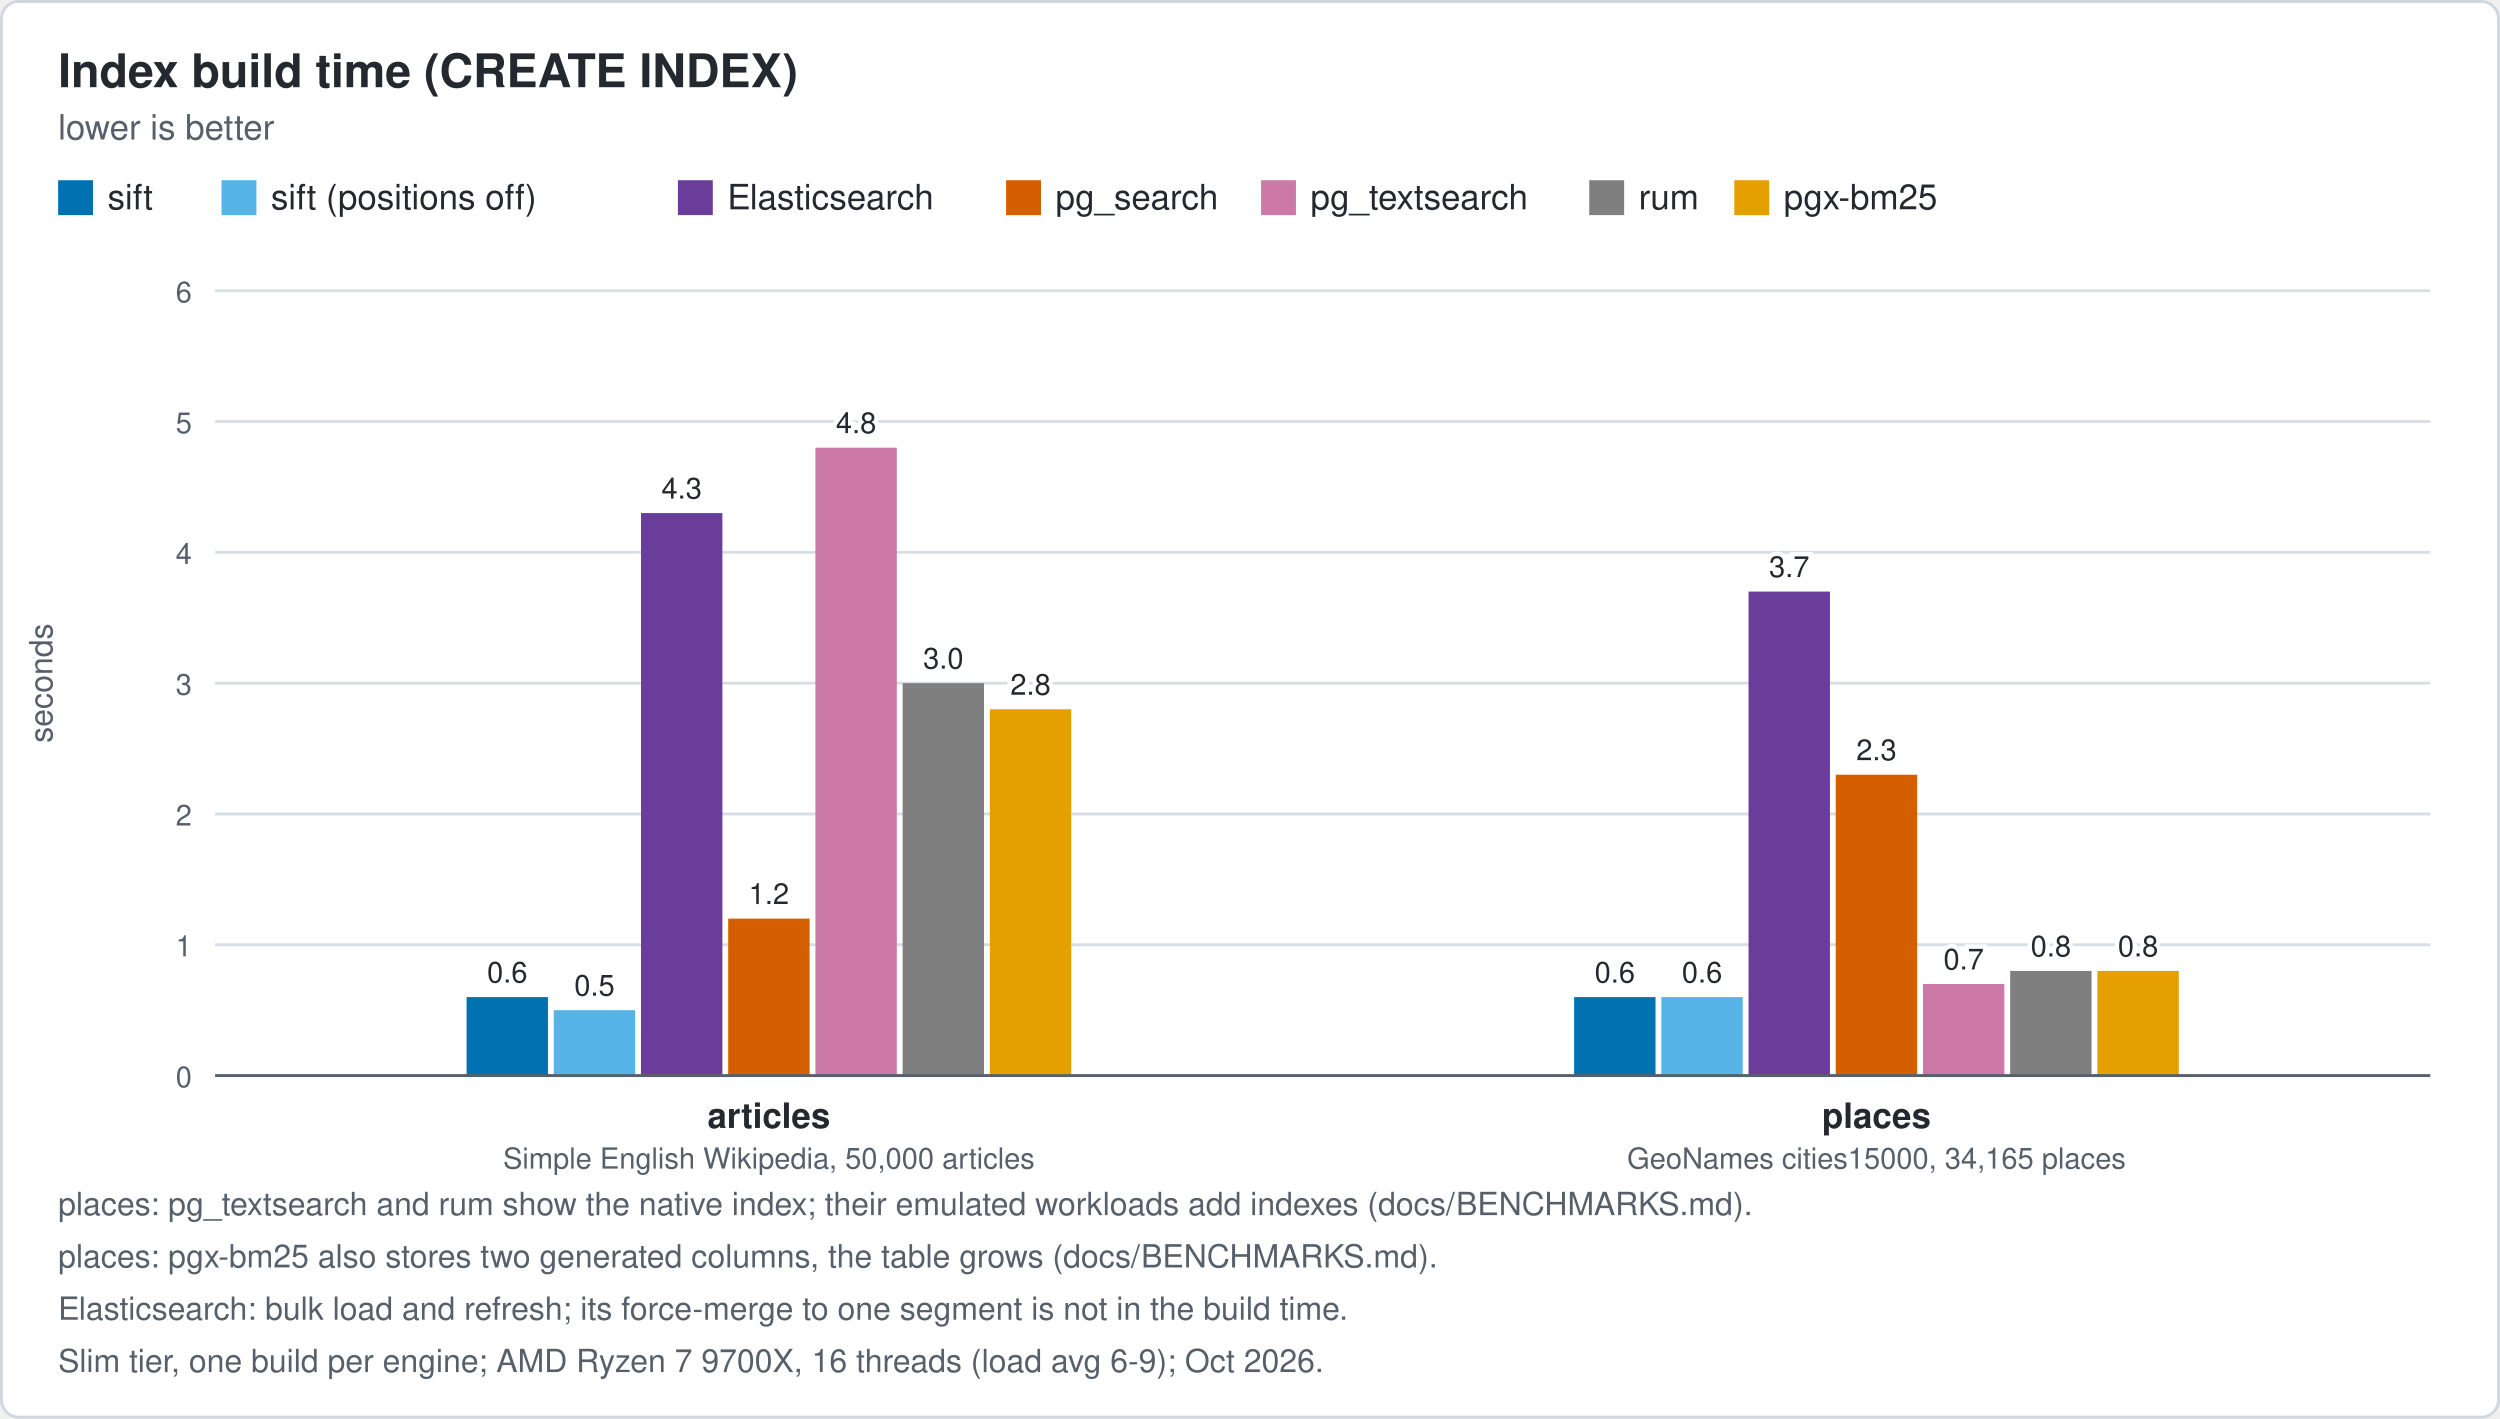
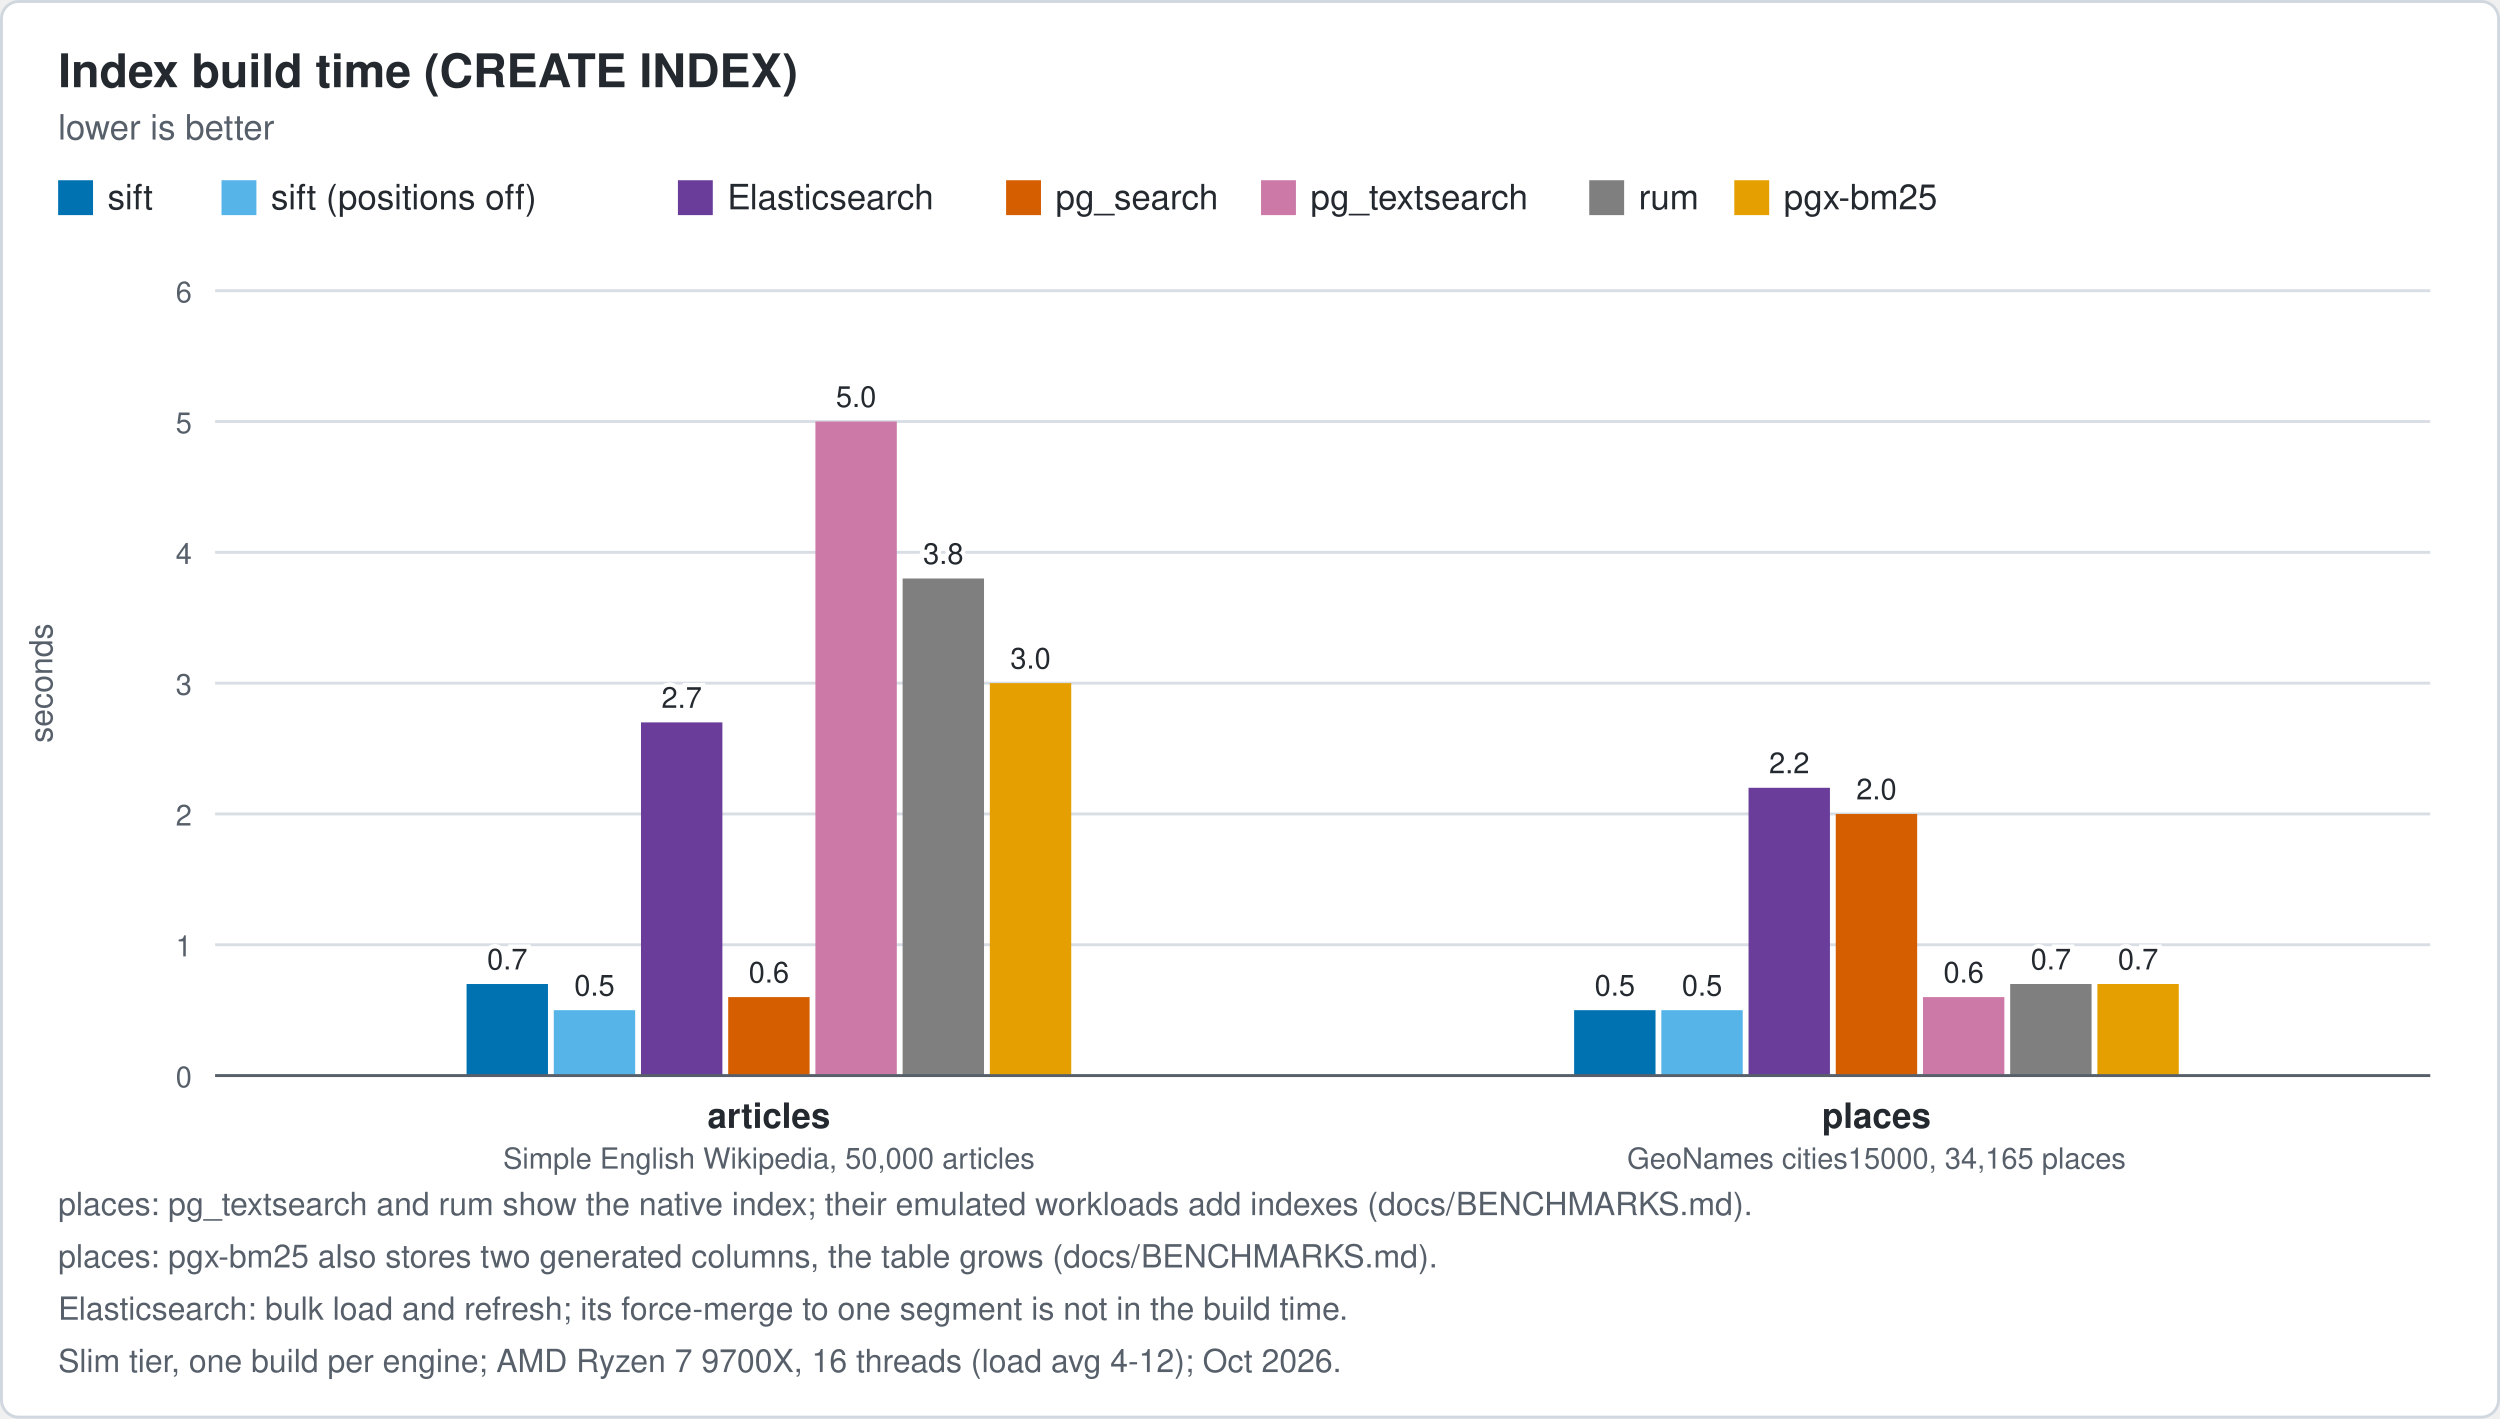
<svg xmlns="http://www.w3.org/2000/svg" width="860" height="488" viewBox="0 0 860 488" role="img" aria-labelledby="t d" font-family="Helvetica, Arial, sans-serif">
  <rect x="0.5" y="0.5" width="859" height="487" rx="6" fill="#ffffff" stroke="#d0d7de" />
  <text x="20" y="30" font-size="16" text-anchor="start" fill="#24292f" font-weight="bold">Index build time (CREATE INDEX)</text>
  <text x="20" y="48" font-size="12" text-anchor="start" fill="#57606a">lower is better</text>
  <rect x="20" y="62" width="12" height="12" fill="#0072B2" />
  <text x="37" y="72" font-size="12" text-anchor="start" fill="#24292f">sift</text>
  <rect x="76.2" y="62" width="12" height="12" fill="#56B4E9" />
  <text x="93.2" y="72" font-size="12" text-anchor="start" fill="#24292f">sift (positions off)</text>
  <rect x="233.2" y="62" width="12" height="12" fill="#6A3D9A" />
  <text x="250.2" y="72" font-size="12" text-anchor="start" fill="#24292f">Elasticsearch</text>
  <rect x="346.1" y="62" width="12" height="12" fill="#D55E00" />
  <text x="363.1" y="72" font-size="12" text-anchor="start" fill="#24292f">pg_search</text>
  <rect x="433.8" y="62" width="12" height="12" fill="#CC79A7" />
  <text x="450.8" y="72" font-size="12" text-anchor="start" fill="#24292f">pg_textsearch</text>
  <rect x="546.7" y="62" width="12" height="12" fill="#7f7f7f" />
  <text x="563.7" y="72" font-size="12" text-anchor="start" fill="#24292f">rum</text>
  <rect x="596.6" y="62" width="12" height="12" fill="#E69F00" />
  <text x="613.6" y="72" font-size="12" text-anchor="start" fill="#24292f">pgx-bm25</text>
  <line x1="74" y1="370" x2="836" y2="370" stroke="#d8dee4" stroke-width="1" />
  <text x="66" y="374" font-size="10" text-anchor="end" fill="#57606a">0</text>
  <line x1="74" y1="325" x2="836" y2="325" stroke="#d8dee4" stroke-width="1" />
  <text x="66" y="329" font-size="10" text-anchor="end" fill="#57606a">1</text>
  <line x1="74" y1="280" x2="836" y2="280" stroke="#d8dee4" stroke-width="1" />
  <text x="66" y="284" font-size="10" text-anchor="end" fill="#57606a">2</text>
  <line x1="74" y1="235" x2="836" y2="235" stroke="#d8dee4" stroke-width="1" />
  <text x="66" y="239" font-size="10" text-anchor="end" fill="#57606a">3</text>
  <line x1="74" y1="190" x2="836" y2="190" stroke="#d8dee4" stroke-width="1" />
  <text x="66" y="194" font-size="10" text-anchor="end" fill="#57606a">4</text>
  <line x1="74" y1="145" x2="836" y2="145" stroke="#d8dee4" stroke-width="1" />
  <text x="66" y="149" font-size="10" text-anchor="end" fill="#57606a">5</text>
  <line x1="74" y1="100" x2="836" y2="100" stroke="#d8dee4" stroke-width="1" />
  <text x="66" y="104" font-size="10" text-anchor="end" fill="#57606a">6</text>
  <text transform="translate(18 235) rotate(-90)" font-size="11" text-anchor="middle" fill="#57606a">seconds</text>
-   <rect x="160.5" y="343" width="28" height="27" fill="#0072B2" />
-   <text x="174.5" y="338" font-size="10" text-anchor="middle" fill="#24292f" stroke="#ffffff" stroke-width="3" paint-order="stroke">0.6</text>
+   <rect x="160.5" y="338.5" width="28" height="31.5" fill="#0072B2" />
+   <text x="174.5" y="333.5" font-size="10" text-anchor="middle" fill="#24292f" stroke="#ffffff" stroke-width="3" paint-order="stroke">0.7</text>
  <rect x="190.5" y="347.5" width="28" height="22.5" fill="#56B4E9" />
  <text x="204.5" y="342.5" font-size="10" text-anchor="middle" fill="#24292f" stroke="#ffffff" stroke-width="3" paint-order="stroke">0.5</text>
-   <rect x="220.5" y="176.5" width="28" height="193.5" fill="#6A3D9A" />
-   <text x="234.5" y="171.5" font-size="10" text-anchor="middle" fill="#24292f" stroke="#ffffff" stroke-width="3" paint-order="stroke">4.3</text>
-   <rect x="250.5" y="316" width="28" height="54" fill="#D55E00" />
-   <text x="264.5" y="311" font-size="10" text-anchor="middle" fill="#24292f" stroke="#ffffff" stroke-width="3" paint-order="stroke">1.2</text>
-   <rect x="280.5" y="154" width="28" height="216" fill="#CC79A7" />
-   <text x="294.5" y="149" font-size="10" text-anchor="middle" fill="#24292f" stroke="#ffffff" stroke-width="3" paint-order="stroke">4.8</text>
-   <rect x="310.5" y="235" width="28" height="135" fill="#7f7f7f" />
-   <text x="324.5" y="230" font-size="10" text-anchor="middle" fill="#24292f" stroke="#ffffff" stroke-width="3" paint-order="stroke">3.0</text>
-   <rect x="340.5" y="244" width="28" height="126" fill="#E69F00" />
-   <text x="354.5" y="239" font-size="10" text-anchor="middle" fill="#24292f" stroke="#ffffff" stroke-width="3" paint-order="stroke">2.8</text>
+   <rect x="220.5" y="248.5" width="28" height="121.5" fill="#6A3D9A" />
+   <text x="234.5" y="243.5" font-size="10" text-anchor="middle" fill="#24292f" stroke="#ffffff" stroke-width="3" paint-order="stroke">2.7</text>
+   <rect x="250.5" y="343" width="28" height="27" fill="#D55E00" />
+   <text x="264.5" y="338" font-size="10" text-anchor="middle" fill="#24292f" stroke="#ffffff" stroke-width="3" paint-order="stroke">0.6</text>
+   <rect x="280.5" y="145" width="28" height="225" fill="#CC79A7" />
+   <text x="294.5" y="140" font-size="10" text-anchor="middle" fill="#24292f" stroke="#ffffff" stroke-width="3" paint-order="stroke">5.0</text>
+   <rect x="310.5" y="199" width="28" height="171" fill="#7f7f7f" />
+   <text x="324.5" y="194" font-size="10" text-anchor="middle" fill="#24292f" stroke="#ffffff" stroke-width="3" paint-order="stroke">3.8</text>
+   <rect x="340.5" y="235" width="28" height="135" fill="#E69F00" />
+   <text x="354.5" y="230" font-size="10" text-anchor="middle" fill="#24292f" stroke="#ffffff" stroke-width="3" paint-order="stroke">3.0</text>
  <text x="264.5" y="388" font-size="12" text-anchor="middle" fill="#24292f" font-weight="bold">articles</text>
  <text x="264.5" y="402" font-size="10" text-anchor="middle" fill="#57606a">Simple English Wikipedia, 50,000 articles</text>
-   <rect x="541.5" y="343" width="28" height="27" fill="#0072B2" />
-   <text x="555.5" y="338" font-size="10" text-anchor="middle" fill="#24292f" stroke="#ffffff" stroke-width="3" paint-order="stroke">0.6</text>
-   <rect x="571.5" y="343" width="28" height="27" fill="#56B4E9" />
-   <text x="585.5" y="338" font-size="10" text-anchor="middle" fill="#24292f" stroke="#ffffff" stroke-width="3" paint-order="stroke">0.6</text>
-   <rect x="601.5" y="203.5" width="28" height="166.5" fill="#6A3D9A" />
-   <text x="615.5" y="198.5" font-size="10" text-anchor="middle" fill="#24292f" stroke="#ffffff" stroke-width="3" paint-order="stroke">3.7</text>
-   <rect x="631.5" y="266.5" width="28" height="103.5" fill="#D55E00" />
-   <text x="645.5" y="261.5" font-size="10" text-anchor="middle" fill="#24292f" stroke="#ffffff" stroke-width="3" paint-order="stroke">2.3</text>
-   <rect x="661.5" y="338.5" width="28" height="31.5" fill="#CC79A7" />
-   <text x="675.5" y="333.5" font-size="10" text-anchor="middle" fill="#24292f" stroke="#ffffff" stroke-width="3" paint-order="stroke">0.7</text>
-   <rect x="691.5" y="334" width="28" height="36" fill="#7f7f7f" />
-   <text x="705.5" y="329" font-size="10" text-anchor="middle" fill="#24292f" stroke="#ffffff" stroke-width="3" paint-order="stroke">0.8</text>
-   <rect x="721.5" y="334" width="28" height="36" fill="#E69F00" />
-   <text x="735.5" y="329" font-size="10" text-anchor="middle" fill="#24292f" stroke="#ffffff" stroke-width="3" paint-order="stroke">0.8</text>
+   <rect x="541.5" y="347.5" width="28" height="22.5" fill="#0072B2" />
+   <text x="555.5" y="342.5" font-size="10" text-anchor="middle" fill="#24292f" stroke="#ffffff" stroke-width="3" paint-order="stroke">0.5</text>
+   <rect x="571.5" y="347.5" width="28" height="22.5" fill="#56B4E9" />
+   <text x="585.5" y="342.5" font-size="10" text-anchor="middle" fill="#24292f" stroke="#ffffff" stroke-width="3" paint-order="stroke">0.5</text>
+   <rect x="601.5" y="271" width="28" height="99" fill="#6A3D9A" />
+   <text x="615.5" y="266" font-size="10" text-anchor="middle" fill="#24292f" stroke="#ffffff" stroke-width="3" paint-order="stroke">2.2</text>
+   <rect x="631.5" y="280" width="28" height="90" fill="#D55E00" />
+   <text x="645.5" y="275" font-size="10" text-anchor="middle" fill="#24292f" stroke="#ffffff" stroke-width="3" paint-order="stroke">2.0</text>
+   <rect x="661.5" y="343" width="28" height="27" fill="#CC79A7" />
+   <text x="675.5" y="338" font-size="10" text-anchor="middle" fill="#24292f" stroke="#ffffff" stroke-width="3" paint-order="stroke">0.6</text>
+   <rect x="691.5" y="338.5" width="28" height="31.5" fill="#7f7f7f" />
+   <text x="705.5" y="333.5" font-size="10" text-anchor="middle" fill="#24292f" stroke="#ffffff" stroke-width="3" paint-order="stroke">0.7</text>
+   <rect x="721.5" y="338.5" width="28" height="31.5" fill="#E69F00" />
+   <text x="735.5" y="333.5" font-size="10" text-anchor="middle" fill="#24292f" stroke="#ffffff" stroke-width="3" paint-order="stroke">0.7</text>
  <text x="645.5" y="388" font-size="12" text-anchor="middle" fill="#24292f" font-weight="bold">places</text>
  <text x="645.5" y="402" font-size="10" text-anchor="middle" fill="#57606a">GeoNames cities15000, 34,165 places</text>
  <line x1="74" y1="370" x2="836" y2="370" stroke="#57606a" stroke-width="1" />
  <text x="20" y="454" font-size="11" text-anchor="start" fill="#57606a">Elasticsearch: bulk load and refresh; its force-merge to one segment is not in the build time.</text>
  <text x="20" y="436" font-size="11" text-anchor="start" fill="#57606a">places: pgx-bm25 also stores two generated columns, the table grows (docs/BENCHMARKS.md).</text>
  <text x="20" y="418" font-size="11" text-anchor="start" fill="#57606a">places: pg_textsearch and rum show the native index; their emulated workloads add indexes (docs/BENCHMARKS.md).</text>
-   <text x="20" y="472" font-size="11" text-anchor="start" fill="#57606a">Slim tier, one build per engine; AMD Ryzen 7 9700X, 16 threads (load avg 6-9); Oct 2026.</text>
+   <text x="20" y="472" font-size="11" text-anchor="start" fill="#57606a">Slim tier, one build per engine; AMD Ryzen 7 9700X, 16 threads (load avg 4-12); Oct 2026.</text>
</svg>
